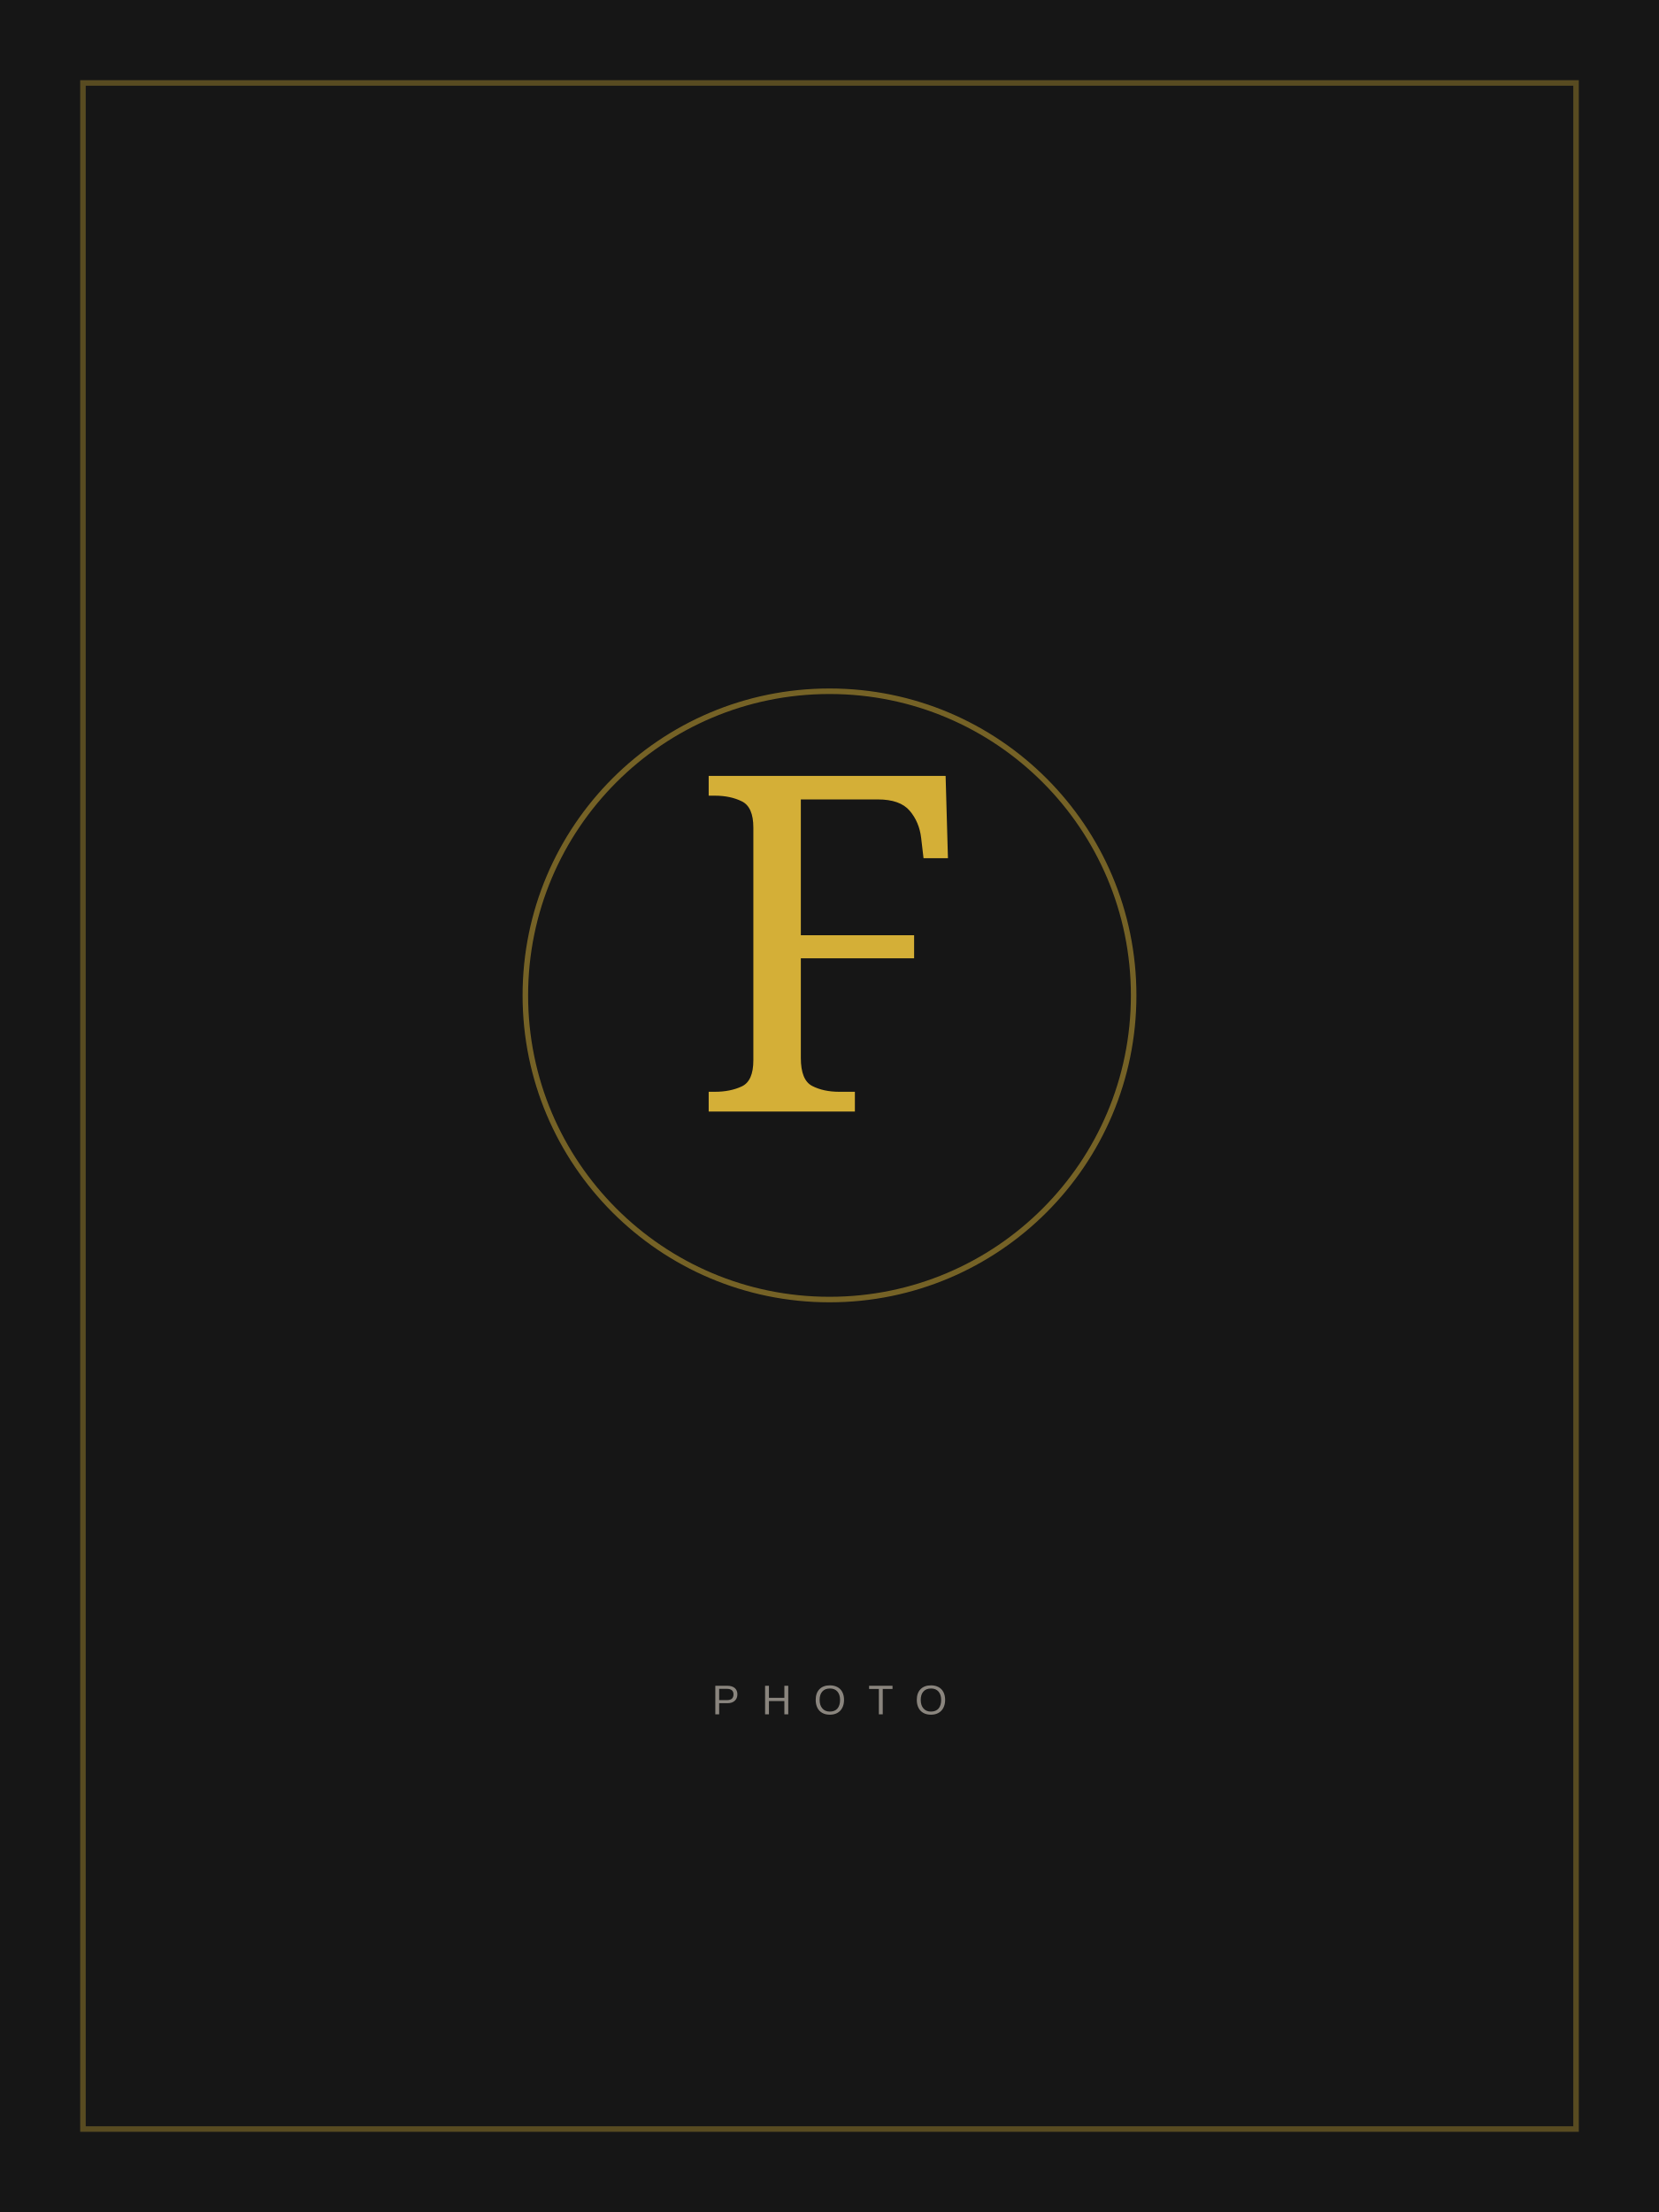
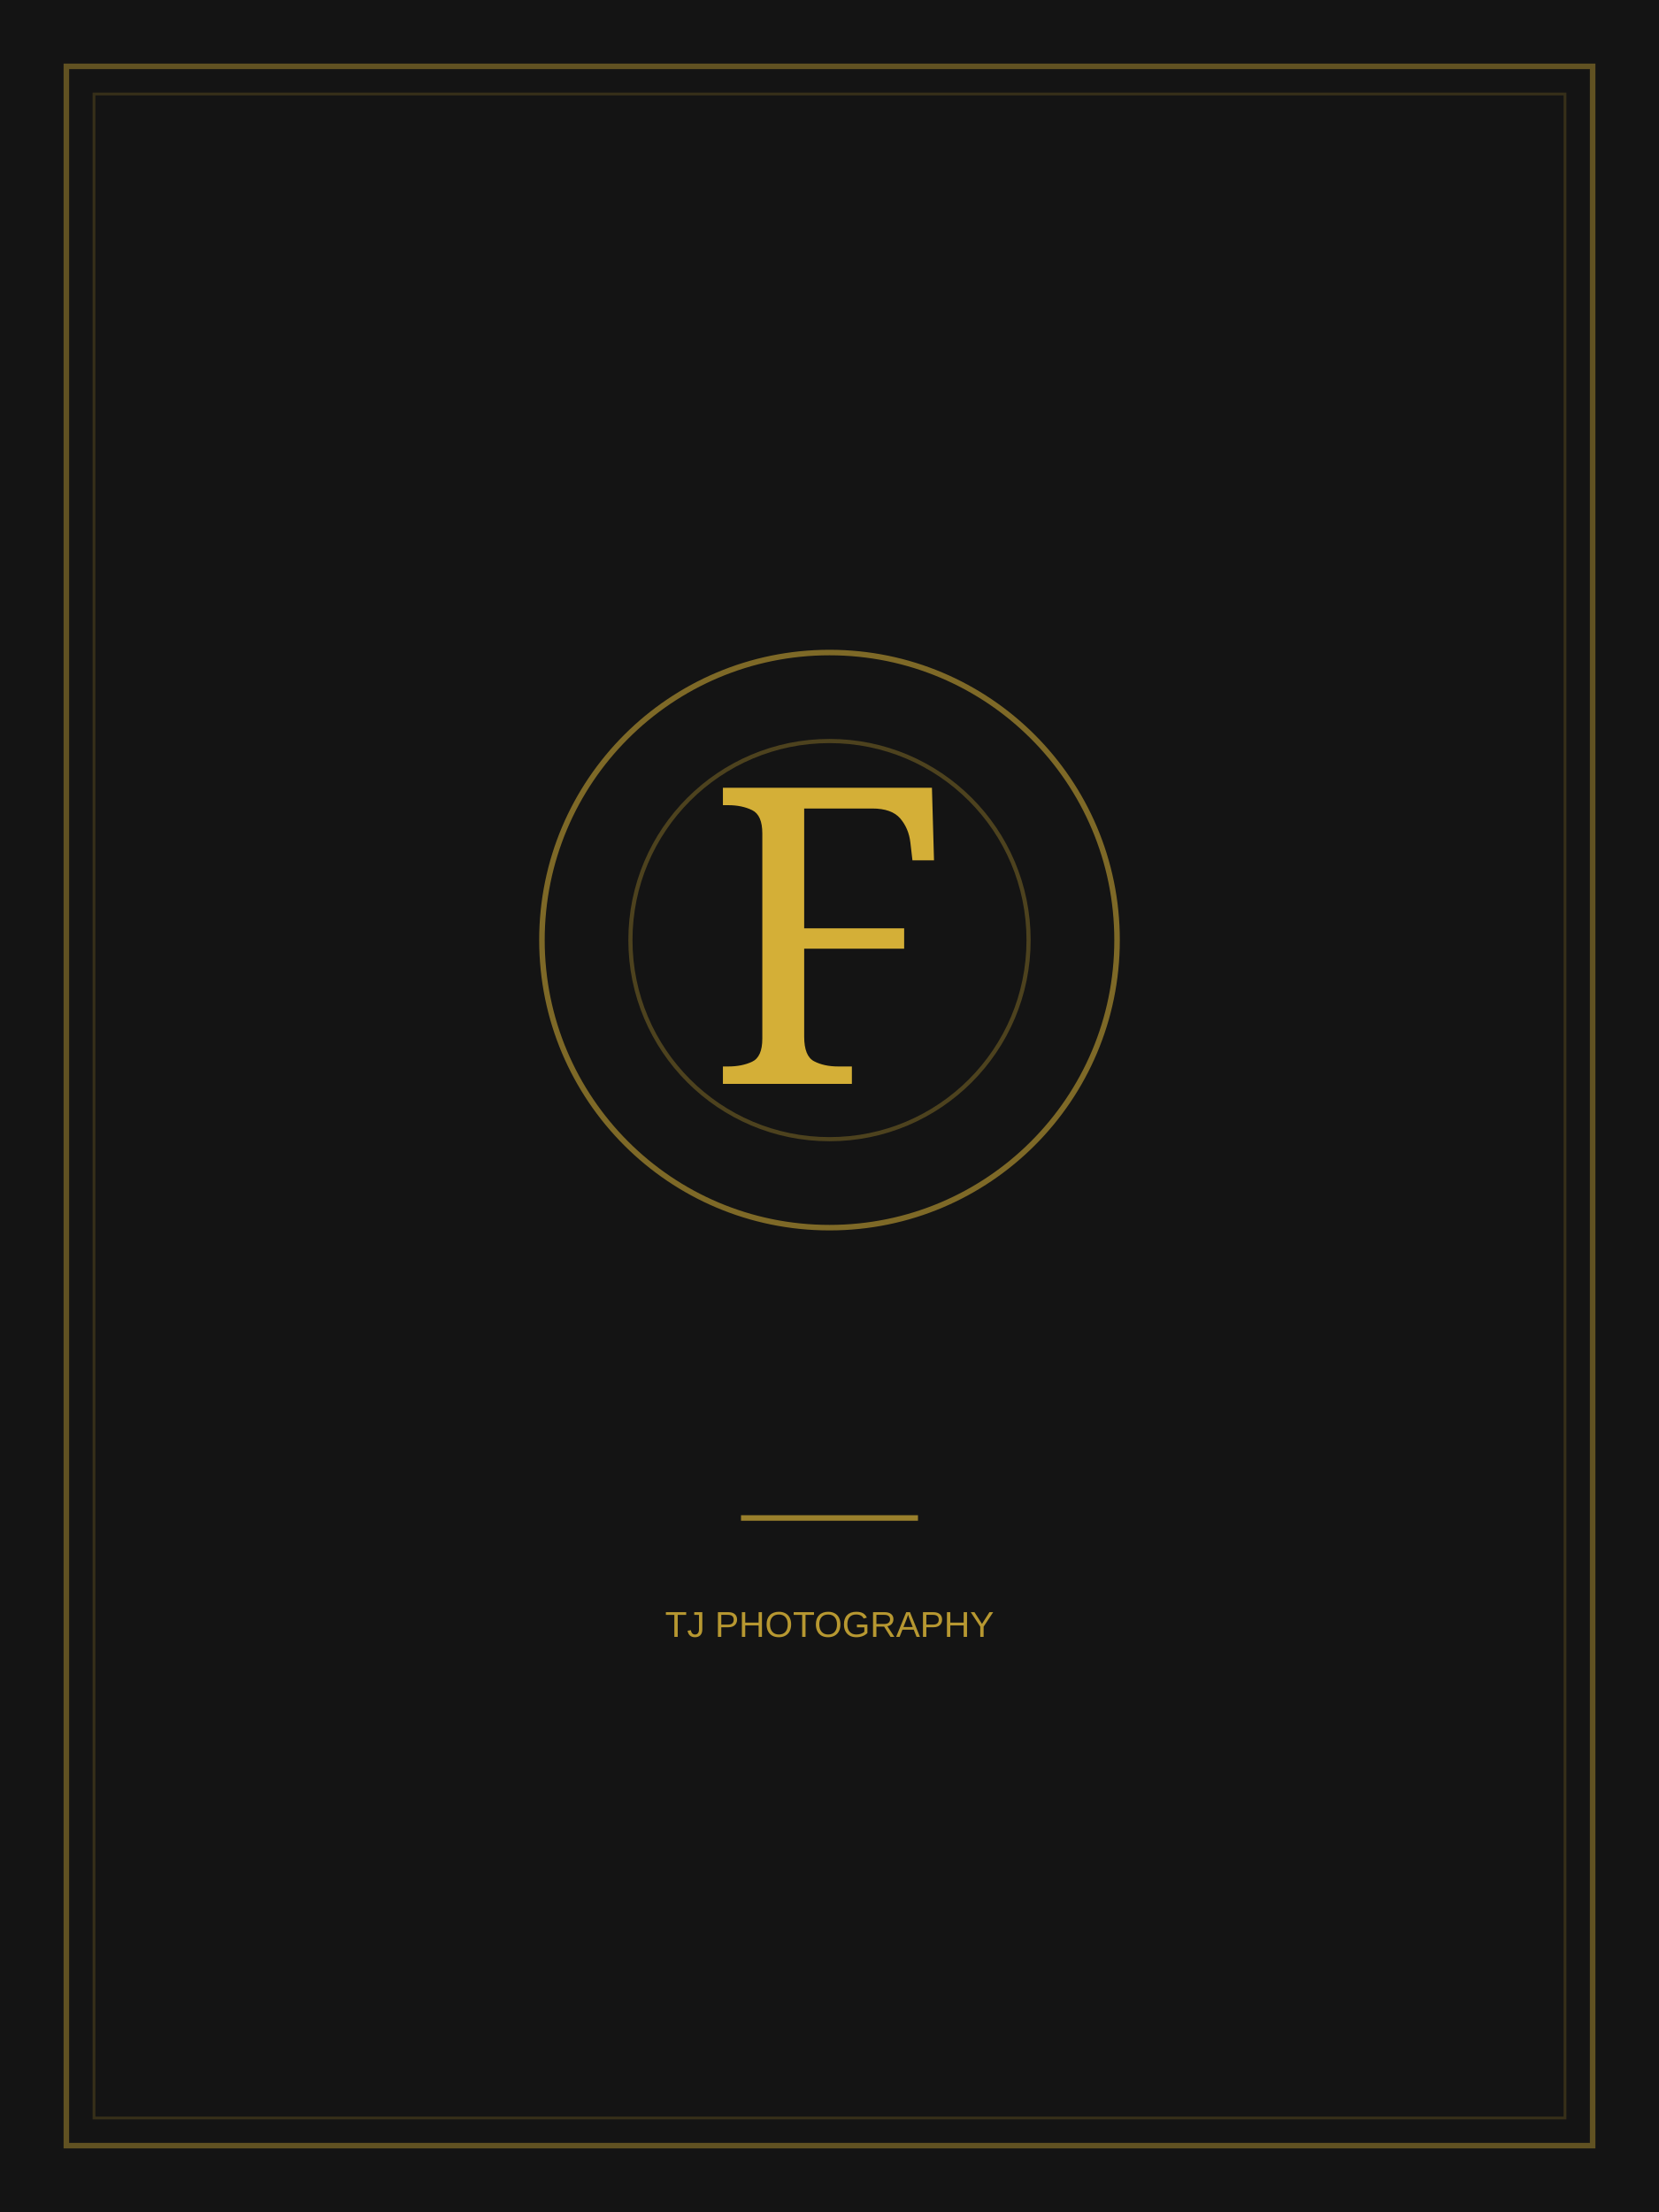
<svg xmlns="http://www.w3.org/2000/svg" width="600" height="800" viewBox="0 0 600 800">
-   <rect width="600" height="800" fill="#161616" />
-   <rect x="30" y="30" width="540" height="740" fill="none" stroke="#D4AF37" stroke-opacity="0.35" stroke-width="2" />
-   <circle cx="300" cy="360" r="110" fill="none" stroke="#D4AF37" stroke-opacity="0.5" stroke-width="2" />
-   <text x="300" y="402" font-family="Georgia, serif" font-size="170" fill="#D4AF37" text-anchor="middle">F</text>
-   <text x="300" y="620" font-family="Arial, sans-serif" font-size="15" fill="#8a857e" text-anchor="middle" letter-spacing="8">PHOTO</text>
+   <rect width="600" height="800" fill="#141414" />
+   <rect x="24" y="24" width="552" height="752" fill="none" stroke="#D4AF37" stroke-opacity="0.4" stroke-width="2" />
+   <rect x="34" y="34" width="532" height="732" fill="none" stroke="#D4AF37" stroke-opacity="0.18" stroke-width="1" />
+   <circle cx="300" cy="340" r="104" fill="none" stroke="#D4AF37" stroke-opacity="0.55" stroke-width="2" />
+   <circle cx="300" cy="340" r="72" fill="none" stroke="#D4AF37" stroke-opacity="0.3" stroke-width="1.5" />
+   <text x="300" y="392" font-family="Georgia, serif" font-size="150" fill="#D4AF37" text-anchor="middle">F</text>
+   <rect x="268" y="548" width="64" height="2" fill="#D4AF37" fill-opacity="0.7" />
+   <text x="300" y="592" font-family="Arial, sans-serif" font-size="13" fill="#D4AF37" fill-opacity="0.85" text-anchor="middle" F-spacing="6">TJ PHOTOGRAPHY</text>
</svg>
